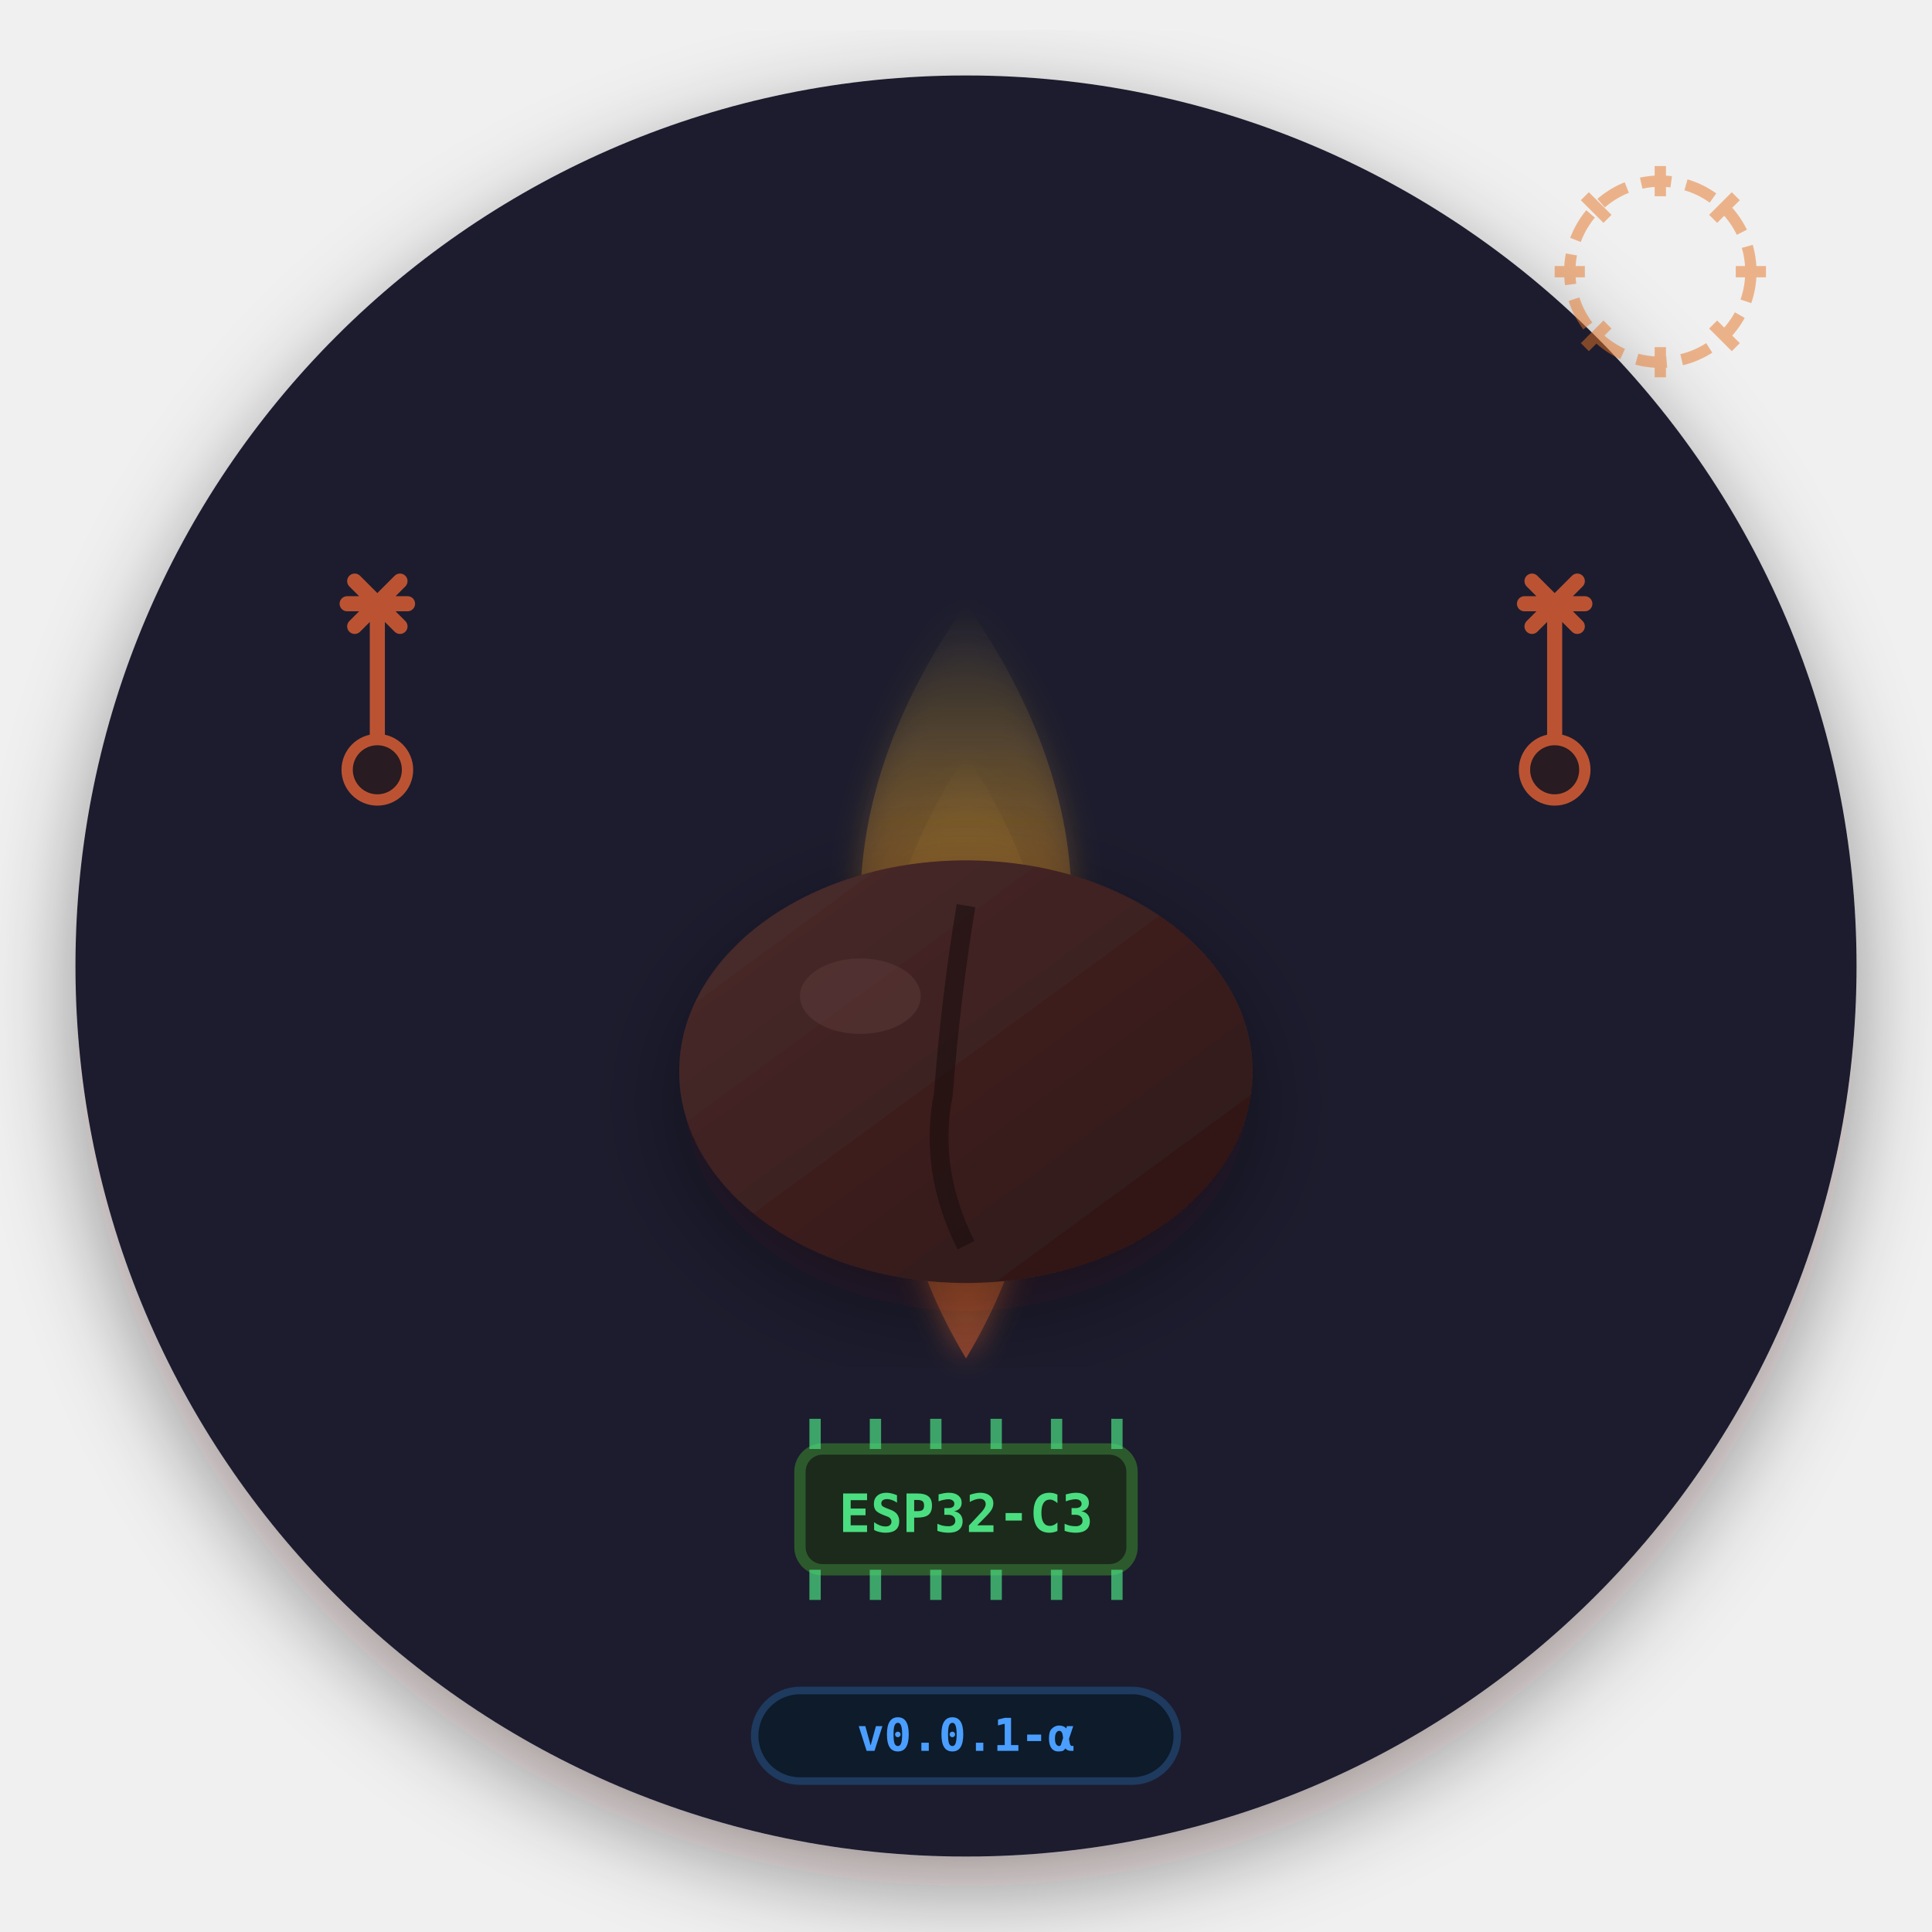
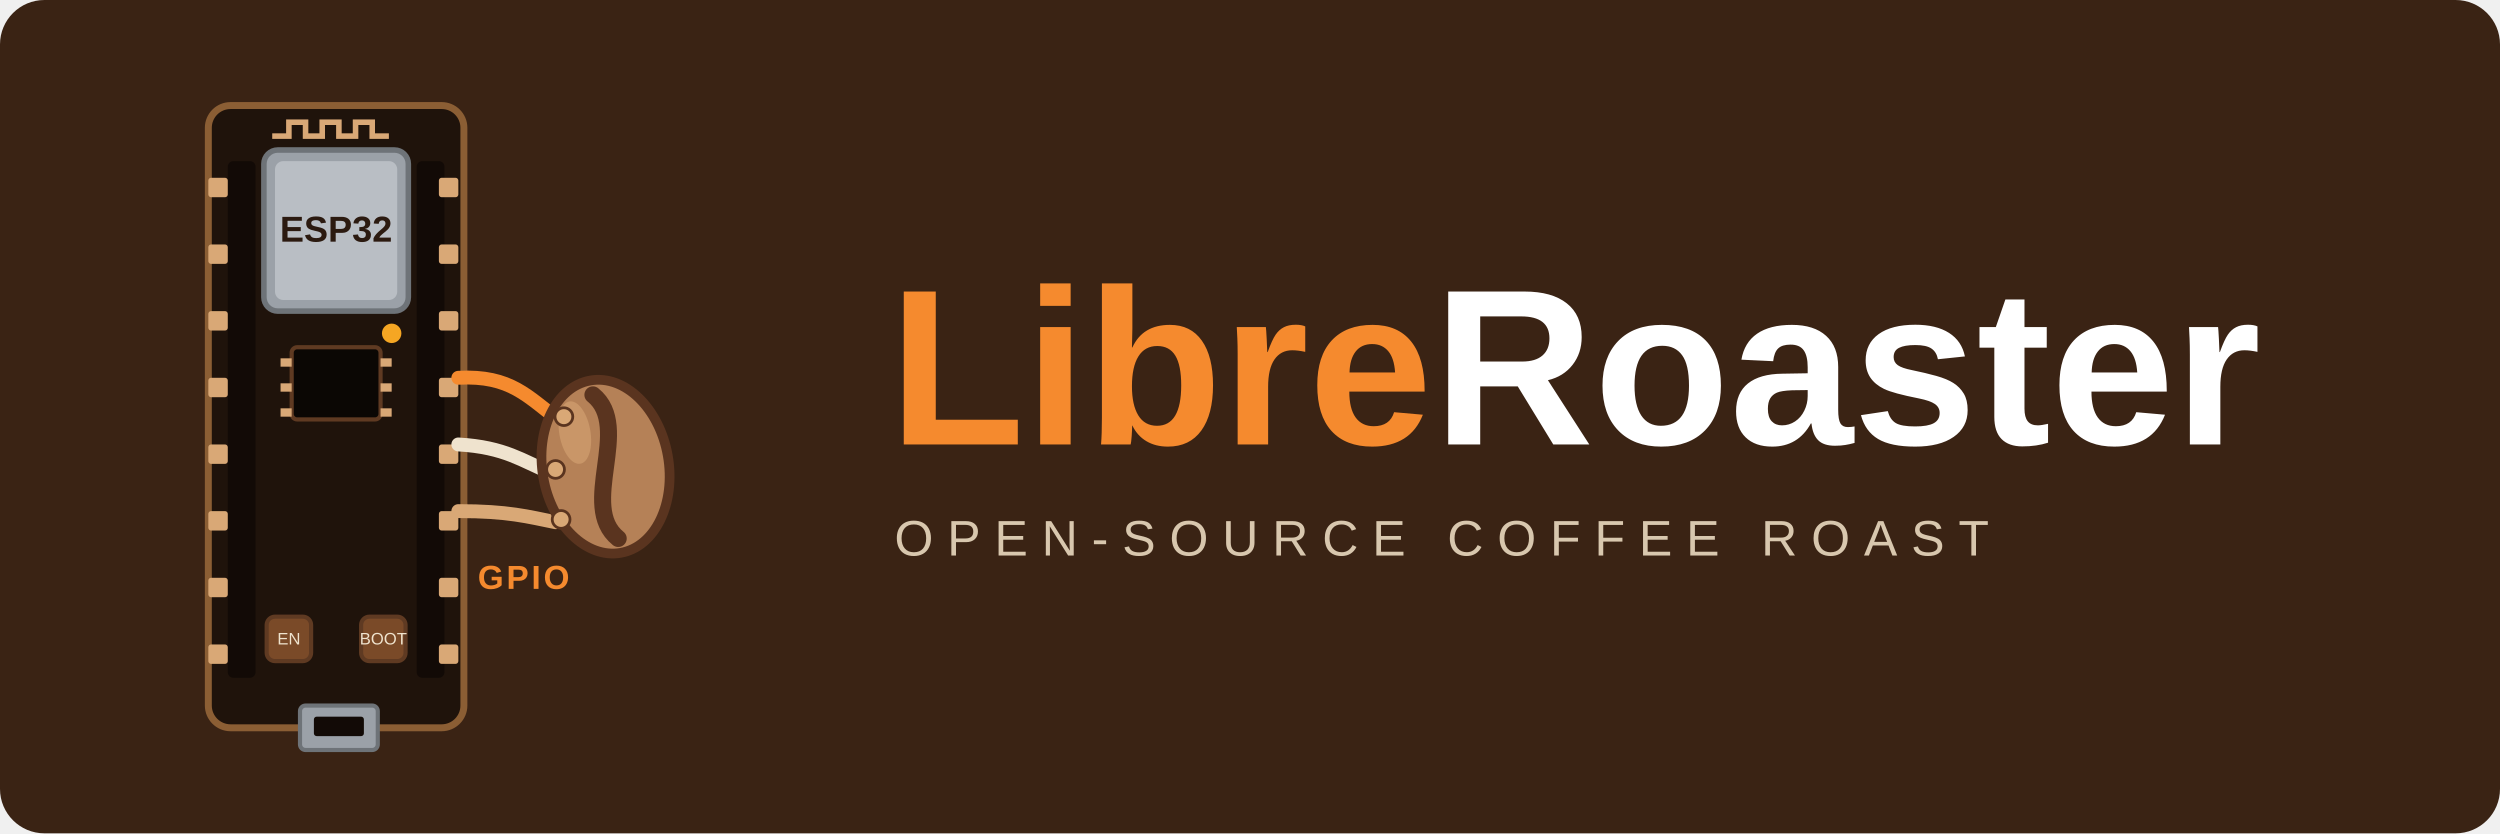
- <svg xmlns="http://www.w3.org/2000/svg" viewBox="0 0 256 256" width="256" height="256">
+ <svg xmlns="http://www.w3.org/2000/svg" xmlns:xlink="http://www.w3.org/1999/xlink" width="900" height="300" viewBox="0 0 900 300" role="img" aria-labelledby="title">
+   <rect width="900" height="300" rx="16" fill="#3A2314" />
  <defs>
-     <linearGradient id="beanGrad" x1="0%" y1="0%" x2="100%" y2="100%">
-       <stop offset="0%" style="stop-color:#4B2E2E" />
-       <stop offset="50%" style="stop-color:#3D1F1F" />
-       <stop offset="100%" style="stop-color:#2B1515" />
-     </linearGradient>
-     <linearGradient id="heatGrad" x1="0%" y1="100%" x2="0%" y2="0%">
-       <stop offset="0%" style="stop-color:#FF6B35;stop-opacity:0.8" />
-       <stop offset="50%" style="stop-color:#FF9F1C;stop-opacity:0.5" />
-       <stop offset="100%" style="stop-color:#FFD93D;stop-opacity:0" />
-     </linearGradient>
-     <radialGradient id="glowGrad" cx="50%" cy="50%" r="50%">
-       <stop offset="0%" style="stop-color:#FFD93D;stop-opacity:0.3" />
-       <stop offset="100%" style="stop-color:#FF6B35;stop-opacity:0" />
-     </radialGradient>
-     <filter id="shadow" x="-20%" y="-20%" width="140%" height="140%">
-       <feDropShadow dx="0" dy="4" stdDeviation="6" flood-color="#1A0D0D" flood-opacity="0.4" />
-     </filter>
-     <filter id="innerGlow" x="-50%" y="-50%" width="200%" height="200%">
-       <feGaussianBlur stdDeviation="2" result="blur" />
-       <feMerge>
-         <feMergeNode in="blur" />
-         <feMergeNode in="SourceGraphic" />
-       </feMerge>
-     </filter>
+     <g id="bean">
+       <ellipse rx="13" ry="18" fill="#B58157" stroke="#5A341F" stroke-width="2" />
+       <path d="M0,-15 C7,-7 -7,7 0,15" fill="none" stroke="#5A341F" stroke-width="3.5" stroke-linecap="round" />
+       <ellipse cx="-5" cy="-8" rx="3.2" ry="6.5" fill="#D9A876" opacity="0.55" />
+     </g>
+     <g id="pincol" fill="#D9A876">
+       <rect x="75" y="64" width="7" height="7" rx="1" />
+       <rect x="75" y="88" width="7" height="7" rx="1" />
+       <rect x="75" y="112" width="7" height="7" rx="1" />
+       <rect x="75" y="136" width="7" height="7" rx="1" />
+       <rect x="75" y="160" width="7" height="7" rx="1" />
+       <rect x="75" y="184" width="7" height="7" rx="1" />
+       <rect x="75" y="208" width="7" height="7" rx="1" />
+       <rect x="75" y="232" width="7" height="7" rx="1" />
+     </g>
  </defs>
-   <circle cx="128" cy="128" r="118" fill="#1A1A2E" filter="url(#shadow)" />
-   <circle cx="128" cy="128" r="112" fill="none" stroke="url(#glowGrad)" stroke-width="3" />
-   <g fill="url(#heatGrad)" opacity="0.6">
-     <path d="M128 180 Q110 150 128 120 Q146 150 128 180" filter="url(#innerGlow)" />
-     <path d="M128 170 Q105 135 128 100 Q151 135 128 170" filter="url(#innerGlow)" style="animation-delay:0.2s" />
-     <path d="M128 160 Q100 120 128 80 Q156 120 128 160" filter="url(#innerGlow)" style="animation-delay:0.4s" />
+   <rect x="75" y="38" width="92" height="224" rx="8" fill="#1F130B" stroke="#8B5E34" stroke-width="2.5" />
+   <path d="M98,49 h6 v-5 h6 v5 h6 v-5 h6 v5 h6 v-5 h6 v5 h6" fill="none" stroke="#D9A876" stroke-width="2" />
+   <rect x="95" y="54" width="52" height="58" rx="5" fill="#9BA1A8" stroke="#6E7378" stroke-width="2" />
+   <rect x="99" y="58" width="44" height="50" rx="3" fill="#B9BEC4" />
+   <text x="121" y="87" text-anchor="middle" font-family="Arial, Helvetica, sans-serif" font-size="13" font-weight="bold" fill="#2B1A10">ESP32</text>
+   <circle cx="141" cy="120" r="3.5" fill="#F5A623" />
+   <rect x="105" y="125" width="32" height="26" rx="2" fill="#0B0704" stroke="#5F3A22" stroke-width="1.5" />
+   <g fill="#D9A876">
+     <rect x="101" y="129" width="4" height="3" />
+     <rect x="101" y="138" width="4" height="3" />
+     <rect x="101" y="147" width="4" height="3" />
+     <rect x="137" y="129" width="4" height="3" />
+     <rect x="137" y="138" width="4" height="3" />
+     <rect x="137" y="147" width="4" height="3" />
  </g>
-   <ellipse cx="128" cy="142" rx="38" ry="28" fill="url(#beanGrad)" filter="url(#shadow)">
-     <animateTransform attributeName="transform" type="scale" values="1;1.02;1" dur="3s" repeatCount="indefinite" />
-   </ellipse>
-   <path d="M128 120 Q126 132 125 145 Q123 155 128 165" fill="none" stroke="#1A0D0D" stroke-width="2.5" opacity="0.6" />
-   <ellipse cx="114" cy="132" rx="8" ry="5" fill="#5D3A3A" opacity="0.5" />
-   <g transform="translate(128, 200)">
-     <rect x="-22" y="-8" width="44" height="16" rx="3" fill="#1B2A1B" stroke="#2D5A2D" stroke-width="1.5" />
-     <text x="0" y="3" text-anchor="middle" font-family="monospace" font-size="7" font-weight="bold" fill="#4ADE80">ESP32-C3</text>
-     <g stroke="#4ADE80" stroke-width="1.5" opacity="0.7">
-       <line x1="-20" y1="-8" x2="-20" y2="-12" />
-       <line x1="-12" y1="-8" x2="-12" y2="-12" />
-       <line x1="-4" y1="-8" x2="-4" y2="-12" />
-       <line x1="4" y1="-8" x2="4" y2="-12" />
-       <line x1="12" y1="-8" x2="12" y2="-12" />
-       <line x1="20" y1="-8" x2="20" y2="-12" />
-       <line x1="-20" y1="8" x2="-20" y2="12" />
-       <line x1="-12" y1="8" x2="-12" y2="12" />
-       <line x1="-4" y1="8" x2="-4" y2="12" />
-       <line x1="4" y1="8" x2="4" y2="12" />
-       <line x1="12" y1="8" x2="12" y2="12" />
-       <line x1="20" y1="8" x2="20" y2="12" />
-     </g>
+   <rect x="96" y="222" width="16" height="16" rx="3" fill="#7A4A28" stroke="#5F3A22" stroke-width="1.5" />
+   <rect x="130" y="222" width="16" height="16" rx="3" fill="#7A4A28" stroke="#5F3A22" stroke-width="1.5" />
+   <text x="104" y="232" text-anchor="middle" font-family="Arial, Helvetica, sans-serif" font-size="6" fill="#EFE3CE">EN</text>
+   <text x="138" y="232" text-anchor="middle" font-family="Arial, Helvetica, sans-serif" font-size="6" fill="#EFE3CE">BOOT</text>
+   <rect x="108" y="254" width="28" height="16" rx="2" fill="#9BA1A8" stroke="#6E7378" stroke-width="1.5" />
+   <rect x="113" y="258" width="18" height="7" rx="1" fill="#120A06" />
+   <rect x="82" y="58" width="10" height="186" rx="2" fill="#120A06" />
+   <rect x="150" y="58" width="10" height="186" rx="2" fill="#120A06" />
+   <use href="#pincol" xlink:href="#pincol" />
+   <use href="#pincol" xlink:href="#pincol" x="83" />
+   <g fill="none" stroke-width="5" stroke-linecap="round">
+     <path d="M165,136 C184,135 190,143 201,151" stroke="#F58A2E" />
+     <path d="M165,160 C182,161 188,166 198,170" stroke="#EFE3CE" />
+     <path d="M165,184 C183,184 190,186 200,188" stroke="#D9A876" />
  </g>
-   <g transform="translate(50, 100)" opacity="0.7">
-     <path d="M0 0 L0 -20 M-4 -20 L4 -20 M-3 -23 L3 -17 M-3 -17 L3 -23" stroke="#FF6B35" stroke-width="2" fill="none" stroke-linecap="round" />
-     <circle cx="0" cy="2" r="4" fill="#2D1B1B" stroke="#FF6B35" stroke-width="1.5" />
+   <use href="#bean" xlink:href="#bean" transform="translate(218,168) rotate(-10) scale(1.75)" />
+   <g fill="#D9A876" stroke="#5A341F" stroke-width="1">
+     <circle cx="203" cy="150" r="3.2" />
+     <circle cx="200" cy="169" r="3.2" />
+     <circle cx="202" cy="187" r="3.2" />
  </g>
-   <g transform="translate(206, 100)" opacity="0.7">
-     <path d="M0 0 L0 -20 M-4 -20 L4 -20 M-3 -23 L3 -17 M-3 -17 L3 -23" stroke="#FF6B35" stroke-width="2" fill="none" stroke-linecap="round" />
-     <circle cx="0" cy="2" r="4" fill="#2D1B1B" stroke="#FF6B35" stroke-width="1.5" />
-   </g>
-   <g transform="translate(220, 36)" opacity="0.5">
-     <circle cx="0" cy="0" r="12" fill="none" stroke="#E57324" stroke-width="1.5" stroke-dasharray="4 2" />
-     <path d="M0 -10 L0 -14 M0 10 L0 14 M-10 0 L-14 0 M10 0 L14 0               M-7 -7 L-10 -10 M7 -7 L10 -10 M-7 7 L-10 10 M7 7 L10 10" stroke="#E57324" stroke-width="1.5" fill="none" />
-   </g>
-   <g transform="translate(128, 230)">
-     <rect x="-28" y="-6" width="56" height="12" rx="6" fill="#0D1B2A" stroke="#1E3A5F" stroke-width="1" />
-     <text x="0" y="2" text-anchor="middle" font-family="monospace" font-size="6" font-weight="bold" fill="#4A9EFF">v0.0.1-α</text>
-   </g>
+   <text x="172" y="212" font-family="Arial, Helvetica, sans-serif" font-size="12" font-weight="bold" fill="#F58A2E" letter-spacing="1">GPIO</text>
+   <text x="320" y="160" font-family="Arial, Helvetica, sans-serif" font-size="80" font-weight="bold" fill="#F58A2E">Libre</text>
+   <text x="516" y="160" font-family="Arial, Helvetica, sans-serif" font-size="80" font-weight="bold" fill="#FFFFFF">Roaster</text>
+   <text x="322" y="200" font-family="Arial, Helvetica, sans-serif" font-size="18" letter-spacing="5" fill="#D8C7AE">OPEN-SOURCE COFFEE ROAST</text>
</svg>
